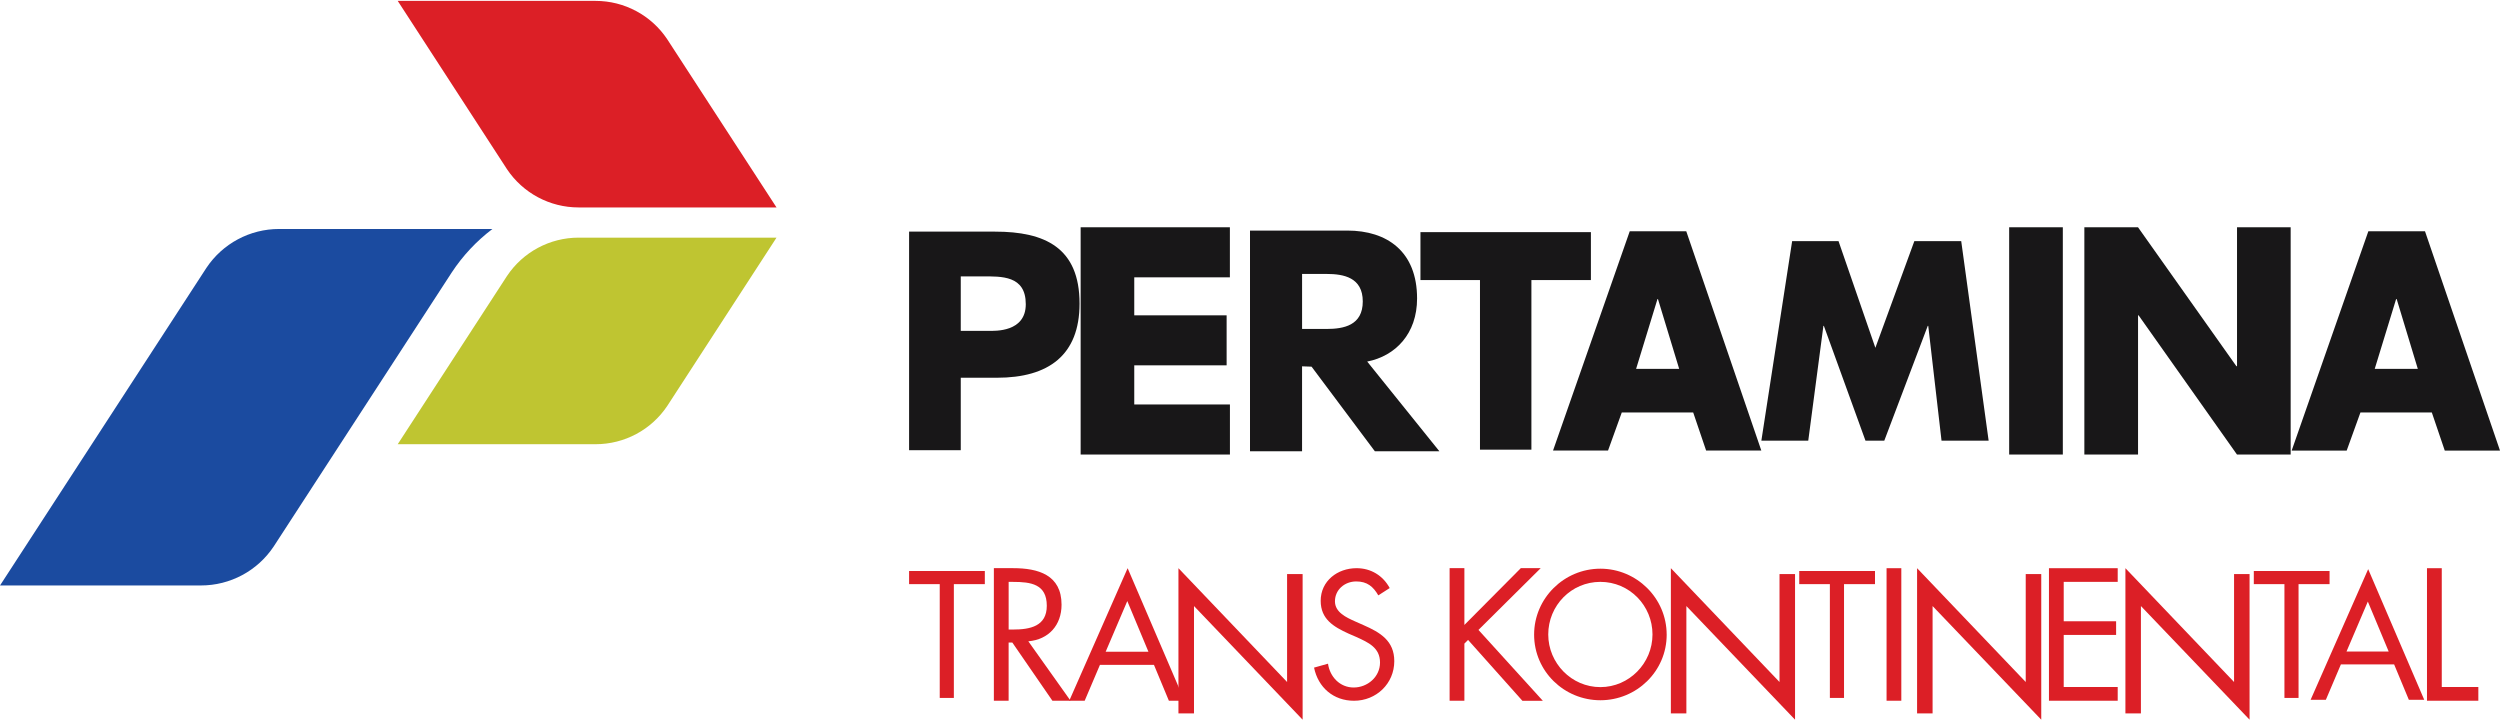
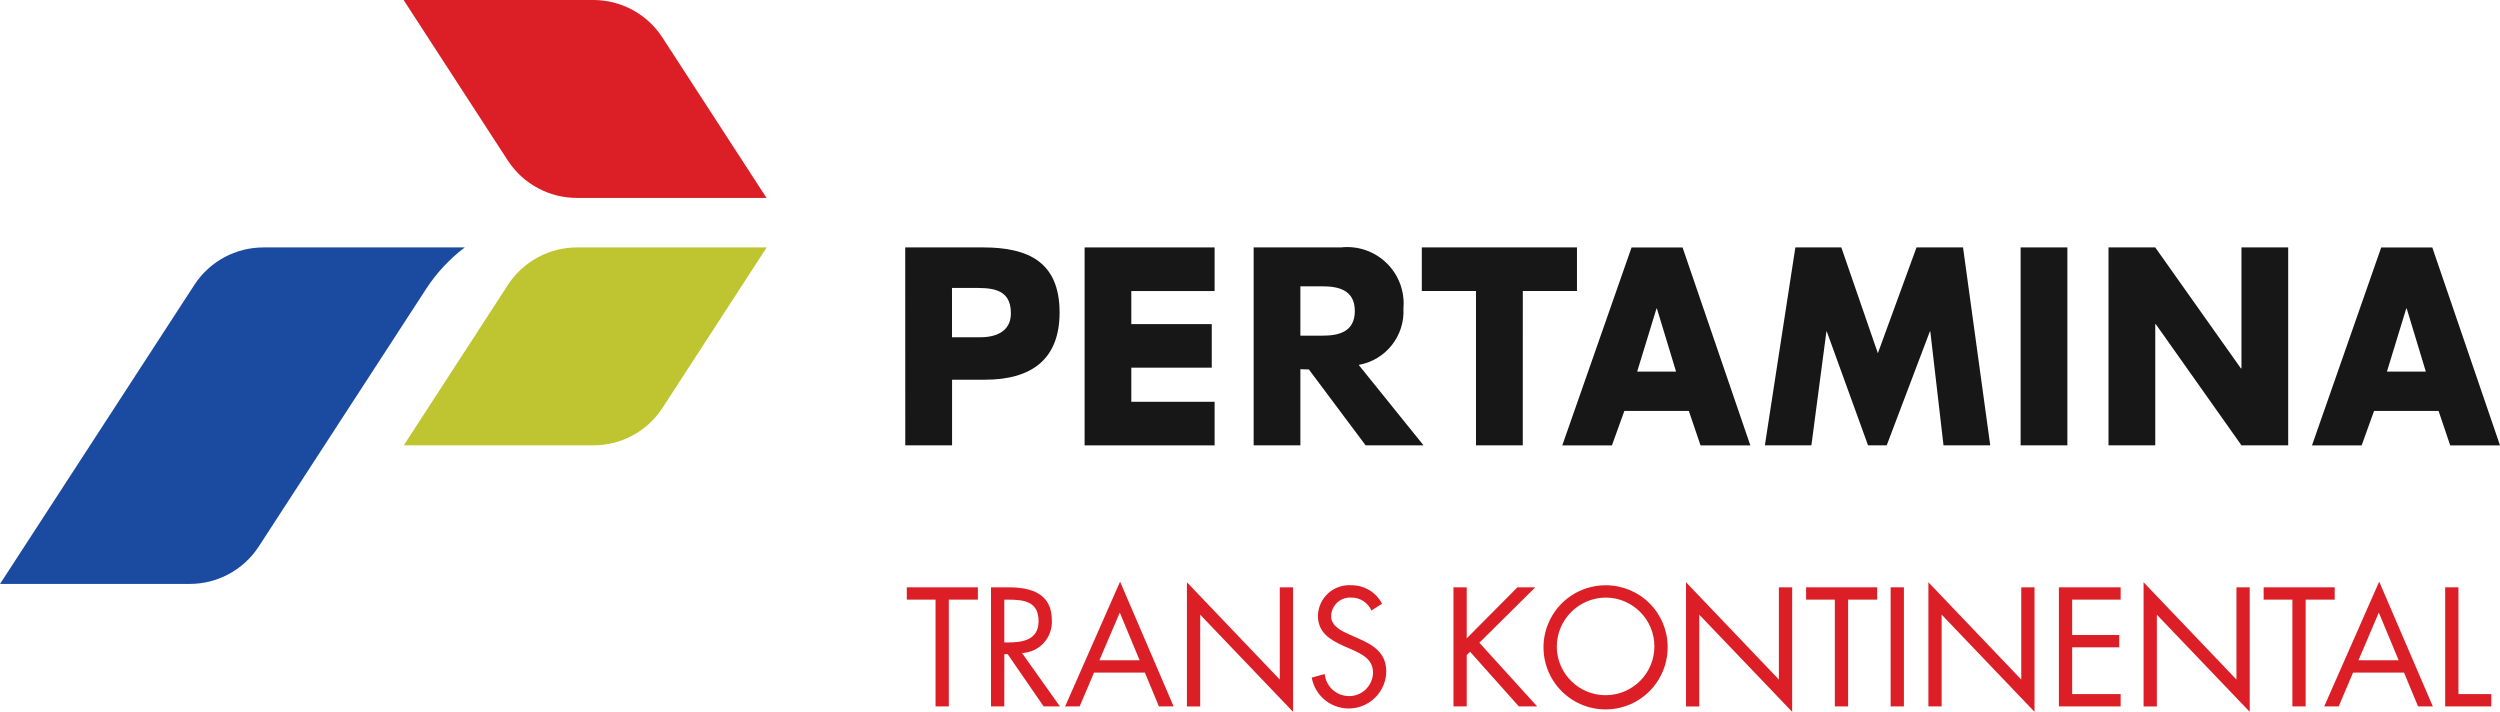
- <svg xmlns="http://www.w3.org/2000/svg" width="132" height="38" viewBox="33 33 132 38">
-   <svg width="132" height="31" viewBox="33 33 132 31" x="33" y="33">
-     <svg width="20" height="11" viewBox="0 0.047 20 10.906" fill="#dc1f26" x="54" y="33">
-       <svg width="20" height="11" viewBox="0.993 0 18.95 10.333">
-         <path paint-order="stroke fill markers" fill-rule="evenodd" d="M14.475 1.918A4.305 4.305 0 0 0 10.889 0H.993l5.463 8.415a4.307 4.307 0 0 0 3.584 1.918h9.903l-5.468-8.415z" />
-       </svg>
-     </svg>
-     <svg width="20" height="12" viewBox="0 0.547 20 10.906" fill="#bfc531" x="54" y="45">
-       <svg width="20" height="12" viewBox="0.993 0.916 18.95 10.333">
-         <path paint-order="stroke fill markers" fill-rule="evenodd" d="M6.46 2.834A4.305 4.305 0 0 1 10.045.916h9.898L14.48 9.331a4.305 4.305 0 0 1-3.584 1.919H.993L6.46 2.834z" />
-       </svg>
-     </svg>
-     <svg width="26" height="19" viewBox="0 0.089 26 18.822" fill="#1b4ba0" x="33" y="45">
-       <svg width="26" height="19" viewBox="0.919 0.916 24.265 17.566">
-         <path paint-order="stroke fill markers" fill-rule="evenodd" d="M23.181 3.057a8.66 8.66 0 0 1 2.004-2.14H14.674a4.302 4.302 0 0 0-3.584 1.917L.92 18.483h9.901a4.302 4.302 0 0 0 3.584-1.919l8.776-13.507z" />
-       </svg>
-     </svg>
-     <svg width="9" height="12" viewBox="0 0.23 9 11.54" fill="#181718" x="81" y="45">
-       <svg width="9" height="12" viewBox="0.177 0.916 8.059 10.333">
-         <path paint-order="stroke fill markers" fill-rule="evenodd" d="M.177.916h4.066c2.351 0 3.993.756 3.993 3.4 0 2.438-1.462 3.508-3.904 3.508H2.62v3.426H.177V.916zm2.442 4.692h1.32c.294 0 1.755.07 1.755-1.261 0-1.367-1.152-1.315-2.066-1.315H2.62v2.576z" />
-       </svg>
-     </svg>
-     <svg width="8" height="12" viewBox="0.06 0 7.881 12" fill="#181718" x="90" y="45">
-       <svg width="8" height="12" viewBox="0.541 0.916 6.787 10.334">
-         <path paint-order="stroke fill markers" fill-rule="evenodd" d="M2.978 3.193V4.92h4.2v2.274h-4.2v1.78h4.35v2.277H.54V.916h6.786v2.277H2.978z" />
-       </svg>
-     </svg>
-     <svg width="10" height="12" viewBox="0 0.175 10 11.651" fill="#181718" x="99" y="45">
-       <svg width="10" height="12" viewBox="0.367 0.916 8.869 10.333">
-         <path paint-order="stroke fill markers" fill-rule="evenodd" d="M9.236 11.25H6.213L3.25 7.289l-.419-.015h-.026v3.976H.366V.916h4.557c1.858 0 3.268.974 3.268 3.18 0 1.647-1.004 2.692-2.336 2.954l3.38 4.2zm-6.43-5.727h1.148c.798 0 1.694-.164 1.694-1.288 0-1.123-.896-1.288-1.694-1.288H2.806v2.576z" />
-       </svg>
-     </svg>
-     <svg width="9" height="12" viewBox="0 0.258 9 11.485" fill="#181718" x="108" y="45">
-       <svg width="9" height="12" viewBox="0.145 0.916 8.098 10.333">
-         <path paint-order="stroke fill markers" fill-rule="evenodd" d="M5.416 11.25H2.973V3.193H.145V.916h8.098v2.277H5.416v8.057z" />
-       </svg>
-     </svg>
-     <svg width="11" height="12" viewBox="0 0.211 11 11.578" fill="#181718" x="115" y="45">
-       <svg width="11" height="12" viewBox="0.475 0.916 9.818 10.333">
-         <path paint-order="stroke fill markers" fill-rule="evenodd" d="M3.715 9.454l-.648 1.796H.475L4.09.916h2.664l3.537 10.334H7.69l-.61-1.796H3.714zM5.42 4.11h-.023L4.39 7.4h2.03l-1-3.29z" />
-       </svg>
-     </svg>
-     <svg width="12" height="12" viewBox="0 0.733 12 10.534" fill="#181718" x="126" y="45">
-       <svg width="12" height="12" viewBox="0.053 0.916 11.772 10.333">
-         <path paint-order="stroke fill markers" fill-rule="evenodd" d="M1.647.916H4.05L5.958 6.44 7.976.916h2.429l1.42 10.334h-2.44l-.688-5.948h-.025L6.42 11.25h-.974L3.29 5.302h-.023l-.785 5.948H.053L1.647.916z" />
-       </svg>
-     </svg>
-     <svg width="3" height="12" viewBox="0.083 0 2.834 12" fill="#181718" x="139" y="45">
-       <svg width="3" height="12" viewBox="0.406 0.916 2.441 10.333">
-         <path paint-order="stroke fill markers" fill-rule="evenodd" d="M.406.916h2.441V11.25H.407V.916z" />
-       </svg>
-     </svg>
-     <svg width="11" height="12" viewBox="0.053 0 10.893 12" fill="#181718" x="143" y="45">
-       <svg width="11" height="12" viewBox="0.993 0.916 9.38 10.333">
-         <path paint-order="stroke fill markers" fill-rule="evenodd" d="M.993.916h2.44l4.473 6.317h.028V.916h2.439V11.25h-2.44L3.459 4.92h-.025v6.33H.993V.916z" />
-       </svg>
-     </svg>
-     <svg width="11" height="12" viewBox="0 0.21 11 11.58" fill="#181718" x="154" y="45">
-       <svg width="11" height="12" viewBox="0.617 0.916 9.815 10.333">
-         <path paint-order="stroke fill markers" fill-rule="evenodd" d="M3.857 9.454l-.648 1.796H.617L4.23.916h2.668l3.534 10.334H7.83L7.22 9.454H3.857zM5.564 4.11h-.026L4.53 7.4H6.56l-.996-3.29z" />
-       </svg>
-     </svg>
-   </svg>
-   <svg width="83" height="8" viewBox="81 63 83 8" x="81" y="63">
-     <svg width="4" height="7" viewBox="0 0.149 4 6.702" fill="#dc1f26" x="81" y="63">
-       <svg width="4" height="7" viewBox="0.259 0.661 3.711 6.217">
-         <path paint-order="stroke fill markers" fill-rule="evenodd" d="M2.452 6.878H1.76V1.304H.259V.66h3.71v.643H2.452v5.574z" />
-       </svg>
-     </svg>
-     <svg width="5" height="7" viewBox="0.476 0 4.048 7" fill="#dc1f26" x="85" y="63">
-       <svg width="5" height="7" viewBox="0.655 0.661 3.595 6.217">
-         <path paint-order="stroke fill markers" fill-rule="evenodd" d="M1.348 6.878H.655V.66h.898c1.18 0 2.276.313 2.276 1.714 0 .957-.601 1.633-1.558 1.716l1.98 2.787H3.4l-1.88-2.73h-.173v2.73zm0-3.34h.214c.783 0 1.575-.149 1.575-1.113 0-1.022-.75-1.121-1.584-1.121h-.205v2.234z" />
-       </svg>
-     </svg>
-     <svg width="7" height="7" viewBox="0.457 0 6.087 7" fill="#dc1f26" x="89" y="63">
-       <svg width="7" height="7" viewBox="0.524 0.364 5.664 6.514">
-         <path paint-order="stroke fill markers" fill-rule="evenodd" d="M2.033 5.113l-.751 1.765H.524L3.393.364l2.795 6.514H5.42l-.734-1.765H2.033zM3.376 1.98L2.313 4.47h2.102L3.376 1.98z" />
-       </svg>
-     </svg>
-     <svg width="7" height="8" viewBox="0.222 0 6.556 8" fill="#dc1f26" x="95" y="63">
-       <svg width="7" height="8" viewBox="0.882 0.397 5.541 6.761">
-         <path paint-order="stroke fill markers" fill-rule="evenodd" d="M.882.397L5.73 5.476V.66h.693v6.497L1.576 2.087v4.79H.882V.398z" />
-       </svg>
-     </svg>
-     <svg width="5" height="7" viewBox="0.382 0 4.236 7" fill="#dc1f26" x="102" y="63">
-       <svg width="5" height="7" viewBox="0.398 0.554 3.892 6.431">
-         <path paint-order="stroke fill markers" fill-rule="evenodd" d="M3.515 1.873c-.247-.429-.544-.676-1.071-.676-.553 0-1.032.395-1.032.964 0 .536.553.784.974.973l.411.182c.808.354 1.493.758 1.493 1.748 0 1.088-.874 1.921-1.954 1.921-.997 0-1.74-.643-1.938-1.608l.677-.19c.09.635.576 1.155 1.245 1.155.668 0 1.278-.511 1.278-1.212 0-.726-.57-.973-1.147-1.238l-.379-.164C1.347 3.398.72 3.028.72 2.137c0-.965.816-1.583 1.74-1.583.693 0 1.278.354 1.608.964l-.553.355z" />
-       </svg>
-     </svg>
-     <svg width="6" height="7" viewBox="0.54 0 4.921 7" fill="#dc1f26" x="109" y="63">
-       <svg width="6" height="7" viewBox="0.797 0.661 4.37 6.217">
-         <path paint-order="stroke fill markers" fill-rule="evenodd" d="M4.136.66h.932L2.15 3.556l3.018 3.323H4.21L1.663 4.025l-.173.173v2.68H.797V.66h.693v2.663L4.136.66z" />
-       </svg>
-     </svg>
-     <svg width="7" height="7" viewBox="0 0.027 7 6.946" fill="#dc1f26" x="114" y="63">
-       <svg width="7" height="7" viewBox="0.498 0.554 6.481 6.431">
-         <path paint-order="stroke fill markers" fill-rule="evenodd" d="M6.98 3.777c0 1.79-1.469 3.208-3.241 3.208-1.773 0-3.24-1.418-3.24-3.208 0-1.78 1.467-3.223 3.24-3.223 1.772 0 3.24 1.443 3.24 3.223zM1.19 3.77c0 1.402 1.138 2.573 2.548 2.573 1.41 0 2.548-1.171 2.548-2.573 0-1.41-1.122-2.572-2.548-2.572-1.427 0-2.548 1.162-2.548 2.572z" />
-       </svg>
-     </svg>
-     <svg width="7" height="8" viewBox="0.222 0 6.556 8" fill="#dc1f26" x="121" y="63">
-       <svg width="7" height="8" viewBox="0.938 0.397 5.541 6.761">
-         <path paint-order="stroke fill markers" fill-rule="evenodd" d="M.938.397l4.848 5.079V.66h.693v6.497L1.63 2.087v4.79H.938V.398z" />
-       </svg>
-     </svg>
-     <svg width="4" height="7" viewBox="0 0.149 4 6.702" fill="#dc1f26" x="128" y="63">
-       <svg width="4" height="7" viewBox="0.207 0.661 3.71 6.217">
-         <path paint-order="stroke fill markers" fill-rule="evenodd" d="M2.4 6.878h-.693V1.304h-1.5V.66h3.71v.643H2.4v5.574z" />
-       </svg>
-     </svg>
-     <svg width="2" height="7" viewBox="0.61 0 0.78 7" fill="#dc1f26" x="132" y="63">
-       <svg width="2" height="7" viewBox="0.62 0.661 0.692 6.217">
-         <path paint-order="stroke fill markers" fill-rule="evenodd" d="M1.312 6.878H.62V.66h.692v6.217z" />
-       </svg>
-     </svg>
-     <svg width="7" height="8" viewBox="0.222 0 6.556 8" fill="#dc1f26" x="134" y="63">
-       <svg width="7" height="8" viewBox="0.591 0.397 5.541 6.761">
-         <path paint-order="stroke fill markers" fill-rule="evenodd" d="M.591.397l4.848 5.079V.66h.693v6.497L1.283 2.087v4.79H.591V.398z" />
-       </svg>
-     </svg>
-     <svg width="4" height="7" viewBox="0.185 0 3.63 7" fill="#dc1f26" x="141" y="63">
-       <svg width="4" height="7" viewBox="0.404 0.661 3.224 6.217">
-         <path paint-order="stroke fill markers" fill-rule="evenodd" d="M.404.66h3.224v.644H1.096V3.15h2.457v.642H1.096v2.441h2.532v.644H.404V.66z" />
-       </svg>
-     </svg>
-     <svg width="7" height="8" viewBox="0.222 0 6.556 8" fill="#dc1f26" x="145" y="63">
-       <svg width="7" height="8" viewBox="0.825 0.397 5.541 6.761">
-         <path paint-order="stroke fill markers" fill-rule="evenodd" d="M.825.397l4.848 5.079V.66h.692v6.497L1.517 2.087v4.79H.825V.398z" />
-       </svg>
-     </svg>
-     <svg width="4" height="7" viewBox="0 0.149 4 6.702" fill="#dc1f26" x="152" y="63">
-       <svg width="4" height="7" viewBox="0.093 0.661 3.71 6.217">
-         <path paint-order="stroke fill markers" fill-rule="evenodd" d="M2.286 6.878h-.692V1.304h-1.5V.66h3.71v.643H2.285v5.574z" />
-       </svg>
-     </svg>
-     <svg width="6" height="7" viewBox="0 0.05 6 6.899" fill="#dc1f26" x="155" y="63">
-       <svg width="6" height="7" viewBox="0.252 0.364 5.665 6.514">
-         <path paint-order="stroke fill markers" fill-rule="evenodd" d="M1.762 5.113l-.75 1.765h-.76L3.122.364l2.795 6.514H5.15l-.734-1.765H1.762zM3.105 1.98L2.042 4.47h2.102L3.105 1.98z" />
-       </svg>
-     </svg>
-     <svg width="3" height="7" viewBox="0.144 0 2.711 7" fill="#dc1f26" x="161" y="63">
-       <svg width="3" height="7" viewBox="0.57 0.661 2.408 6.217">
-         <path paint-order="stroke fill markers" fill-rule="evenodd" d="M1.263 6.234h1.715v.644H.57V.66h.693v5.573z" />
-       </svg>
-     </svg>
-   </svg>
+ <svg xmlns="http://www.w3.org/2000/svg" id="Group_3" data-name="Group 3" width="130.513" height="37.158" viewBox="0 0 130.513 37.158">
+   <g id="Group_1" data-name="Group 1" transform="translate(0 0)">
+     <path id="Path_1" data-name="Path 1" d="M191.839,450.04a4.3,4.3,0,0,0-3.585-1.919h-9.9l5.463,8.415a4.307,4.307,0,0,0,3.584,1.918h9.9Z" transform="translate(-157.284 -448.121)" fill="#dc1f26" />
+     <path id="Path_2" data-name="Path 2" d="M183.825,479.727a4.3,4.3,0,0,1,3.585-1.918h9.9l-5.464,8.415a4.3,4.3,0,0,1-3.584,1.918h-9.9Z" transform="translate(-157.284 -464.892)" fill="#bfc531" />
+     <path id="Path_3" data-name="Path 3" d="M152.183,479.95a8.657,8.657,0,0,1,2-2.141H143.676a4.3,4.3,0,0,0-3.584,1.918l-10.17,15.649h9.9a4.3,4.3,0,0,0,3.584-1.918Z" transform="translate(-129.921 -464.892)" fill="#1b4ba0" />
+     <path id="Path_4" data-name="Path 4" d="M240.982,482.5H242.3c.294,0,1.756.07,1.756-1.262,0-1.367-1.153-1.314-2.066-1.314h-1.009Zm-2.443-4.692h4.066c2.352,0,3.993.756,3.993,3.4,0,2.437-1.462,3.507-3.9,3.507h-1.713v3.426h-2.443Z" transform="translate(-191.282 -464.892)" fill="#181718" />
+     <path id="Path_5" data-name="Path 5" d="M262.5,480.086v1.726h4.2v2.274h-4.2v1.781h4.349v2.276h-6.787V477.809h6.787v2.277Z" transform="translate(-203.44 -464.892)" fill="#181718" />
+     <path id="Path_6" data-name="Path 6" d="M282.787,482.415h1.148c.8,0,1.694-.164,1.694-1.288s-.9-1.287-1.694-1.287h-1.148Zm6.43,5.727h-3.023l-2.962-3.961-.419-.014h-.026v3.975h-2.44V477.809H284.9a2.946,2.946,0,0,1,3.267,3.179,2.835,2.835,0,0,1-2.336,2.954Z" transform="translate(-214.9 -464.892)" fill="#181718" />
+     <path id="Path_7" data-name="Path 7" d="M305.795,488.142h-2.443v-8.057h-2.828v-2.277h8.1v2.277h-2.827Z" transform="translate(-226.298 -464.892)" fill="#181718" />
+     <path id="Path_8" data-name="Path 8" d="M322.316,481h-.023l-1.008,3.29h2.03Zm-1.7,5.345-.649,1.8h-2.592l3.616-10.333h2.664l3.538,10.333h-2.6l-.611-1.8Z" transform="translate(-235.816 -464.892)" fill="#181718" />
+     <path id="Path_9" data-name="Path 9" d="M343.278,477.809h2.4l1.907,5.523,2.018-5.523h2.429l1.42,10.333h-2.44l-.689-5.948H350.3l-2.253,5.948h-.974l-2.156-5.948H344.9l-.785,5.948h-2.429Z" transform="translate(-249.551 -464.892)" fill="#181718" />
+     <rect id="Rectangle_19" data-name="Rectangle 19" width="2.441" height="10.333" transform="translate(105.487 12.916)" fill="#181718" />
+     <path id="Path_10" data-name="Path 10" d="M382.918,477.809h2.441l4.473,6.317h.028v-6.317H392.3v10.333h-2.439l-4.476-6.33h-.025v6.33h-2.441Z" transform="translate(-272.844 -464.892)" fill="#181718" />
+     <path id="Path_11" data-name="Path 11" d="M412.283,481h-.026l-1.007,3.29h2.029Zm-1.706,5.345-.648,1.8h-2.592l3.613-10.333h2.668l3.535,10.333h-2.6l-.608-1.8Z" transform="translate(-286.639 -464.892)" fill="#181718" />
+   </g>
+   <g id="Group_2" data-name="Group 2" transform="translate(47.34 30.364)">
+     <path id="Path_12" data-name="Path 12" d="M240.921,524.81h-.693v-5.574h-1.5v-.643h3.71v.643h-1.517Z" transform="translate(-238.728 -518.296)" fill="#dc1f26" />
+     <path id="Path_13" data-name="Path 13" d="M249.525,524.81h-.693v-6.217h.9c1.179,0,2.276.313,2.276,1.715a1.625,1.625,0,0,1-1.558,1.715l1.979,2.787h-.849l-1.88-2.729h-.173Zm0-3.339h.214c.783,0,1.575-.149,1.575-1.113,0-1.023-.75-1.121-1.583-1.121h-.206Z" transform="translate(-244.436 -518.296)" fill="#dc1f26" />
+     <path id="Path_14" data-name="Path 14" d="M259.233,522.659l-.751,1.765h-.758l2.869-6.514,2.795,6.514h-.767l-.734-1.765Zm1.344-3.133-1.064,2.49h2.1Z" transform="translate(-249.459 -517.91)" fill="#dc1f26" />
+     <path id="Path_15" data-name="Path 15" d="M272.339,517.986l4.848,5.079V518.25h.693v6.5l-4.848-5.071v4.791h-.693Z" transform="translate(-257.716 -517.953)" fill="#dc1f26" />
+     <path id="Path_16" data-name="Path 16" d="M290.432,519.666a1.141,1.141,0,0,0-1.072-.677.987.987,0,0,0-1.031.965c0,.536.553.783.973.973l.412.181c.808.354,1.493.758,1.493,1.748a1.962,1.962,0,0,1-3.892.313l.677-.19a1.28,1.28,0,0,0,1.245,1.154,1.249,1.249,0,0,0,1.278-1.212c0-.726-.569-.973-1.146-1.237l-.379-.164c-.726-.33-1.352-.7-1.352-1.591a1.632,1.632,0,0,1,1.74-1.583,1.784,1.784,0,0,1,1.608.964Z" transform="translate(-266.176 -518.157)" fill="#dc1f26" />
+     <path id="Path_17" data-name="Path 17" d="M307.66,518.593h.932l-2.919,2.894,3.018,3.323h-.956l-2.547-2.853-.174.173v2.68h-.693v-6.217h.693v2.663Z" transform="translate(-275.783 -518.296)" fill="#dc1f26" />
+     <path id="Path_18" data-name="Path 18" d="M321.607,521.571a3.241,3.241,0,1,1-3.24-3.224A3.224,3.224,0,0,1,321.607,521.571Zm-5.788-.008a2.548,2.548,0,1,0,2.547-2.573A2.571,2.571,0,0,0,315.819,521.562Z" transform="translate(-281.887 -518.157)" fill="#dc1f26" />
+     <path id="Path_19" data-name="Path 19" d="M332.227,517.986l4.848,5.079V518.25h.693v6.5l-4.849-5.071v4.791h-.692Z" transform="translate(-291.548 -517.953)" fill="#dc1f26" />
+     <path id="Path_20" data-name="Path 20" d="M348.828,524.81h-.693v-5.574h-1.5v-.643h3.71v.643h-1.517Z" transform="translate(-299.687 -518.296)" fill="#dc1f26" />
+     <path id="Path_21" data-name="Path 21" d="M357.47,524.81h-.693v-6.217h.693Z" transform="translate(-305.416 -518.296)" fill="#dc1f26" />
+     <path id="Path_22" data-name="Path 22" d="M361.308,517.986l4.848,5.079V518.25h.693v6.5L362,519.676v4.791h-.692Z" transform="translate(-307.976 -517.953)" fill="#dc1f26" />
+     <path id="Path_23" data-name="Path 23" d="M376.967,518.593h3.224v.643H377.66v1.847h2.457v.643H377.66v2.441h2.531v.643h-3.224Z" transform="translate(-316.822 -518.296)" fill="#dc1f26" />
+     <path id="Path_24" data-name="Path 24" d="M387.128,517.986l4.848,5.079V518.25h.693v6.5l-4.848-5.071v4.791h-.693Z" transform="translate(-322.562 -517.953)" fill="#dc1f26" />
+     <path id="Path_25" data-name="Path 25" d="M403.729,524.81h-.693v-5.574h-1.5v-.643h3.71v.643h-1.517Z" transform="translate(-330.702 -518.296)" fill="#dc1f26" />
+     <path id="Path_26" data-name="Path 26" d="M410.306,522.659l-.75,1.765H408.8l2.87-6.514,2.8,6.514H413.7l-.734-1.765Zm1.344-3.133-1.063,2.49h2.1Z" transform="translate(-334.804 -517.91)" fill="#dc1f26" />
+     <path id="Path_27" data-name="Path 27" d="M424.011,524.167h1.715v.643h-2.408v-6.217h.693Z" transform="translate(-343.007 -518.296)" fill="#dc1f26" />
+   </g>
</svg>
